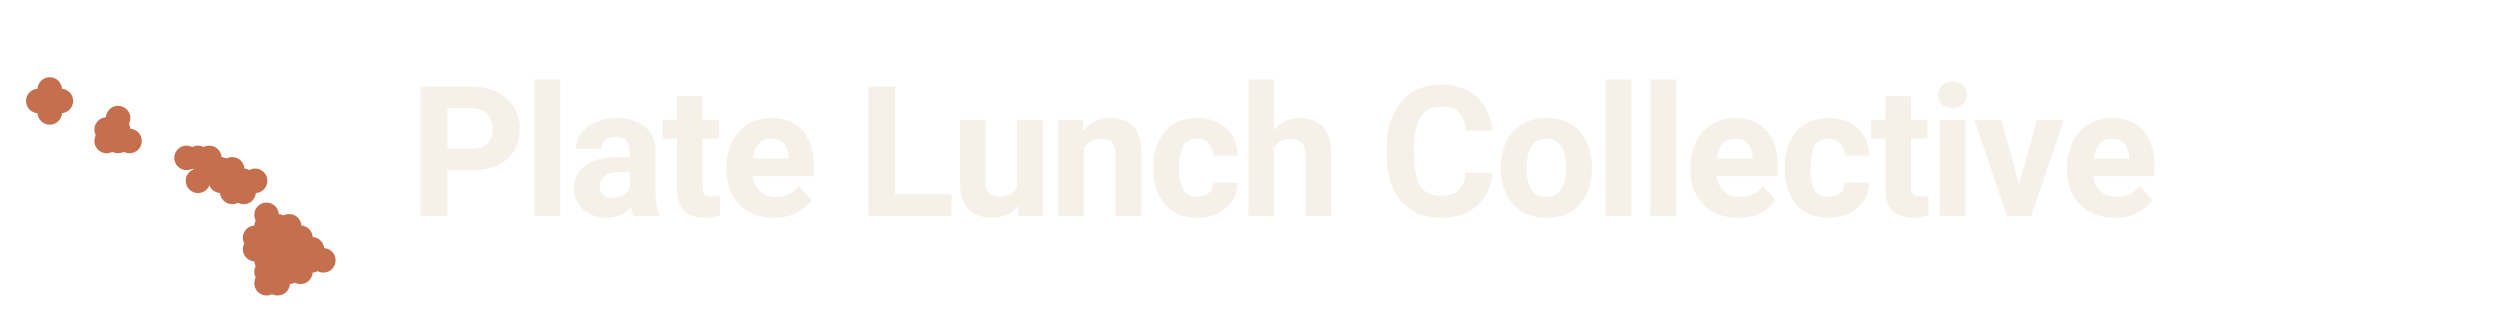
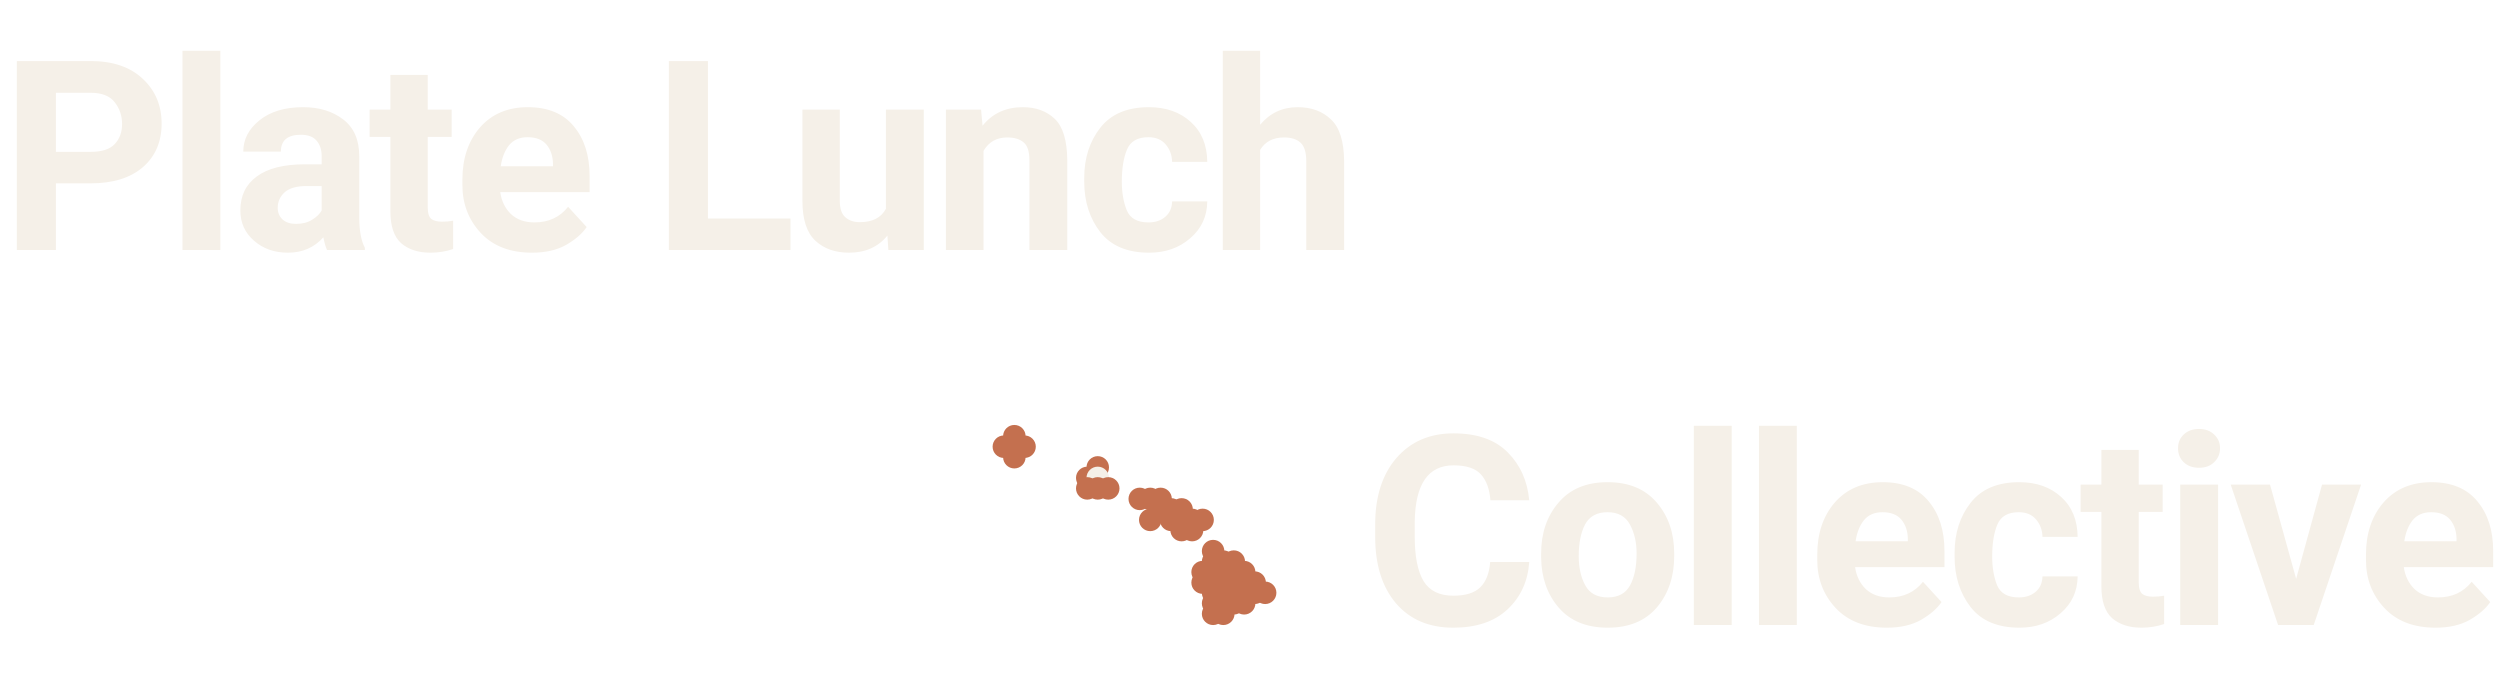
- <svg xmlns="http://www.w3.org/2000/svg" width="220" height="28" viewBox="0 0 220 28" fill="none">
-   <g transform="translate(0, 2) scale(0.024)">
+ <svg xmlns="http://www.w3.org/2000/svg" width="160" height="44" viewBox="0 0 160 44" fill="none">
+   <text x="0" y="16" font-family="system-ui, -apple-system, 'Segoe UI', Roboto, sans-serif" font-size="17" font-weight="700" letter-spacing="-0.34" fill="#F5F0E8">Plate Lunch</text>
+   <g transform="translate(62, 24) scale(0.016)">
    <circle cx="182.4" cy="244.8" r="45" fill="#C4704F" />
    <circle cx="140.4" cy="286.8" r="45" fill="#C4704F" />
    <circle cx="182.4" cy="286.8" r="45" fill="#C4704F" />
    <circle cx="223.2" cy="286.8" r="45" fill="#C4704F" />
    <circle cx="182.4" cy="328.8" r="45" fill="#C4704F" />
-     <circle cx="433" cy="349.6" r="45" fill="#C4704F" />
-     <circle cx="391" cy="391.6" r="45" fill="#C4704F" />
-     <circle cx="433" cy="391.6" r="45" fill="#C4704F" />
-     <circle cx="391" cy="433.6" r="45" fill="#C4704F" />
-     <circle cx="433" cy="433.6" r="45" fill="#C4704F" />
-     <circle cx="475" cy="433.6" r="45" fill="#C4704F" />
+     <circle cx="516" cy="369.6" r="45" fill="#C4704F" />
+     <circle cx="474" cy="411.6" r="45" fill="#C4704F" />
+     <circle cx="516" cy="411.6" r="45" fill="#F5F0E8" />
+     <circle cx="474" cy="453.6" r="45" fill="#C4704F" />
+     <circle cx="516" cy="453.6" r="45" fill="#C4704F" />
+     <circle cx="558" cy="453.6" r="45" fill="#C4704F" />
    <circle cx="684" cy="495.6" r="45" fill="#C4704F" />
    <circle cx="726" cy="495.6" r="45" fill="#C4704F" />
    <circle cx="767.4" cy="495.6" r="45" fill="#C4704F" />
    <circle cx="767.4" cy="537.6" r="45" fill="#C4704F" />
    <circle cx="809.4" cy="537.6" r="45" fill="#C4704F" />
    <circle cx="851.4" cy="537.6" r="45" fill="#C4704F" />
    <circle cx="726" cy="579.6" r="45" fill="#C4704F" />
    <circle cx="809.4" cy="579.6" r="45" fill="#C4704F" />
    <circle cx="851.4" cy="579.6" r="45" fill="#C4704F" />
    <circle cx="893.4" cy="579.6" r="45" fill="#C4704F" />
    <circle cx="935.4" cy="579.6" r="45" fill="#C4704F" />
    <circle cx="851.4" cy="620.4" r="45" fill="#C4704F" />
    <circle cx="893.4" cy="620.4" r="45" fill="#C4704F" />
    <circle cx="977.4" cy="704.4" r="45" fill="#C4704F" />
    <circle cx="977.4" cy="746.4" r="45" fill="#C4704F" />
    <circle cx="1018.2" cy="746.4" r="45" fill="#C4704F" />
    <circle cx="1060.2" cy="746.4" r="45" fill="#C4704F" />
    <circle cx="935.4" cy="788.4" r="45" fill="#C4704F" />
    <circle cx="977.4" cy="788.4" r="45" fill="#C4704F" />
    <circle cx="1018.2" cy="788.4" r="45" fill="#C4704F" />
    <circle cx="1060.2" cy="788.4" r="45" fill="#C4704F" />
    <circle cx="1101.6" cy="788.4" r="45" fill="#C4704F" />
    <circle cx="935.4" cy="830.4" r="45" fill="#C4704F" />
    <circle cx="977.4" cy="830.4" r="45" fill="#C4704F" />
    <circle cx="1018.2" cy="830.4" r="45" fill="#C4704F" />
    <circle cx="1060.2" cy="830.4" r="45" fill="#C4704F" />
    <circle cx="1101.6" cy="830.4" r="45" fill="#C4704F" />
    <circle cx="1143.6" cy="830.4" r="45" fill="#C4704F" />
    <circle cx="977.4" cy="871.2" r="45" fill="#C4704F" />
    <circle cx="1018.2" cy="871.2" r="45" fill="#C4704F" />
    <circle cx="1060.2" cy="871.2" r="45" fill="#C4704F" />
    <circle cx="1101.6" cy="871.2" r="45" fill="#C4704F" />
    <circle cx="1143.6" cy="871.2" r="45" fill="#C4704F" />
    <circle cx="1185.6" cy="871.2" r="45" fill="#C4704F" />
    <circle cx="977.4" cy="913.2" r="45" fill="#C4704F" />
    <circle cx="1018.2" cy="913.2" r="45" fill="#C4704F" />
    <circle cx="1060.2" cy="913.2" r="45" fill="#C4704F" />
    <circle cx="1101.6" cy="913.2" r="45" fill="#C4704F" />
    <circle cx="977.4" cy="955.2" r="45" fill="#C4704F" />
    <circle cx="1018.2" cy="955.2" r="45" fill="#C4704F" />
  </g>
-   <text x="36" y="19" font-family="system-ui, -apple-system, 'Segoe UI', Roboto, sans-serif" font-size="16" font-weight="600" letter-spacing="-0.3" fill="#F5F0E8">Plate Lunch Collective</text>
+   <text x="160" y="40" text-anchor="end" font-family="system-ui, -apple-system, 'Segoe UI', Roboto, sans-serif" font-size="17" font-weight="700" letter-spacing="-0.34" fill="#F5F0E8">Collective</text>
</svg>
